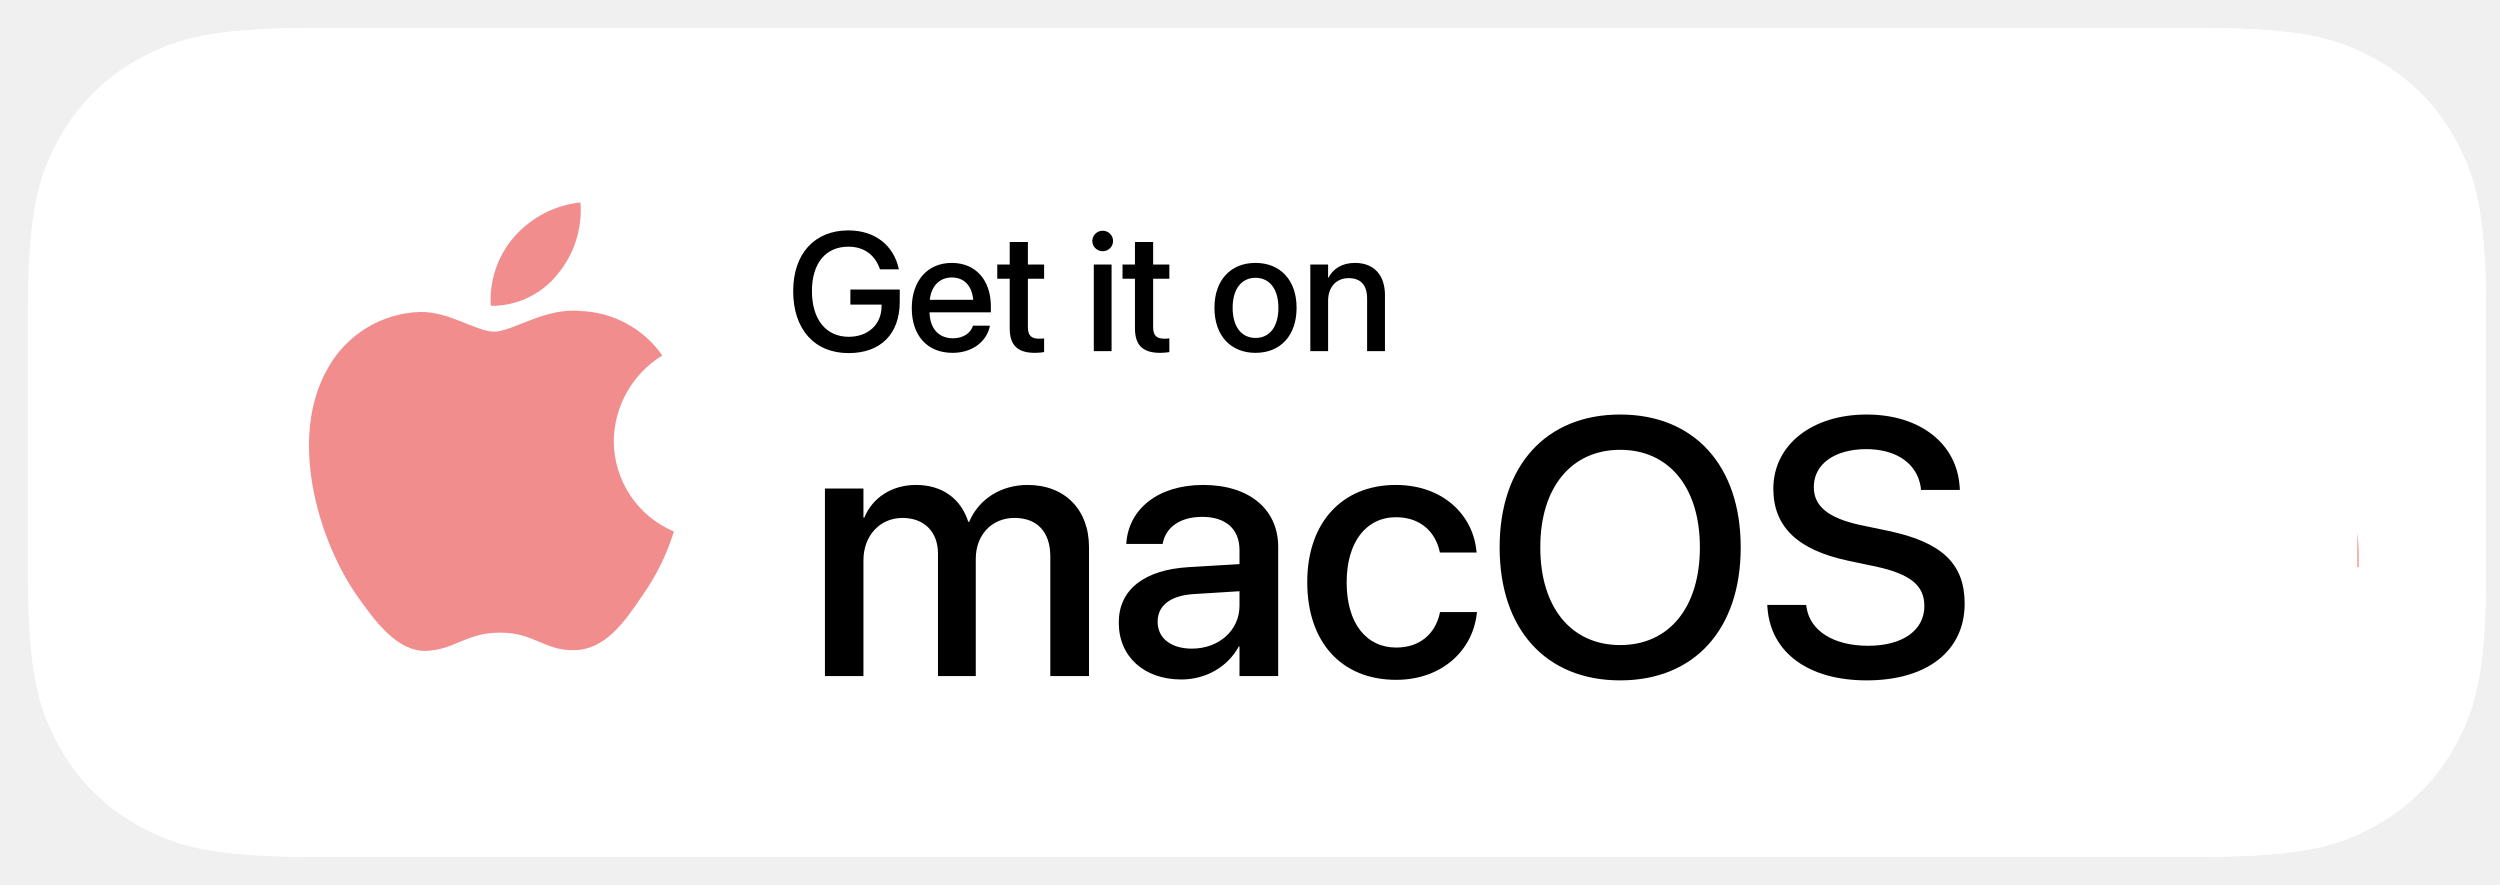
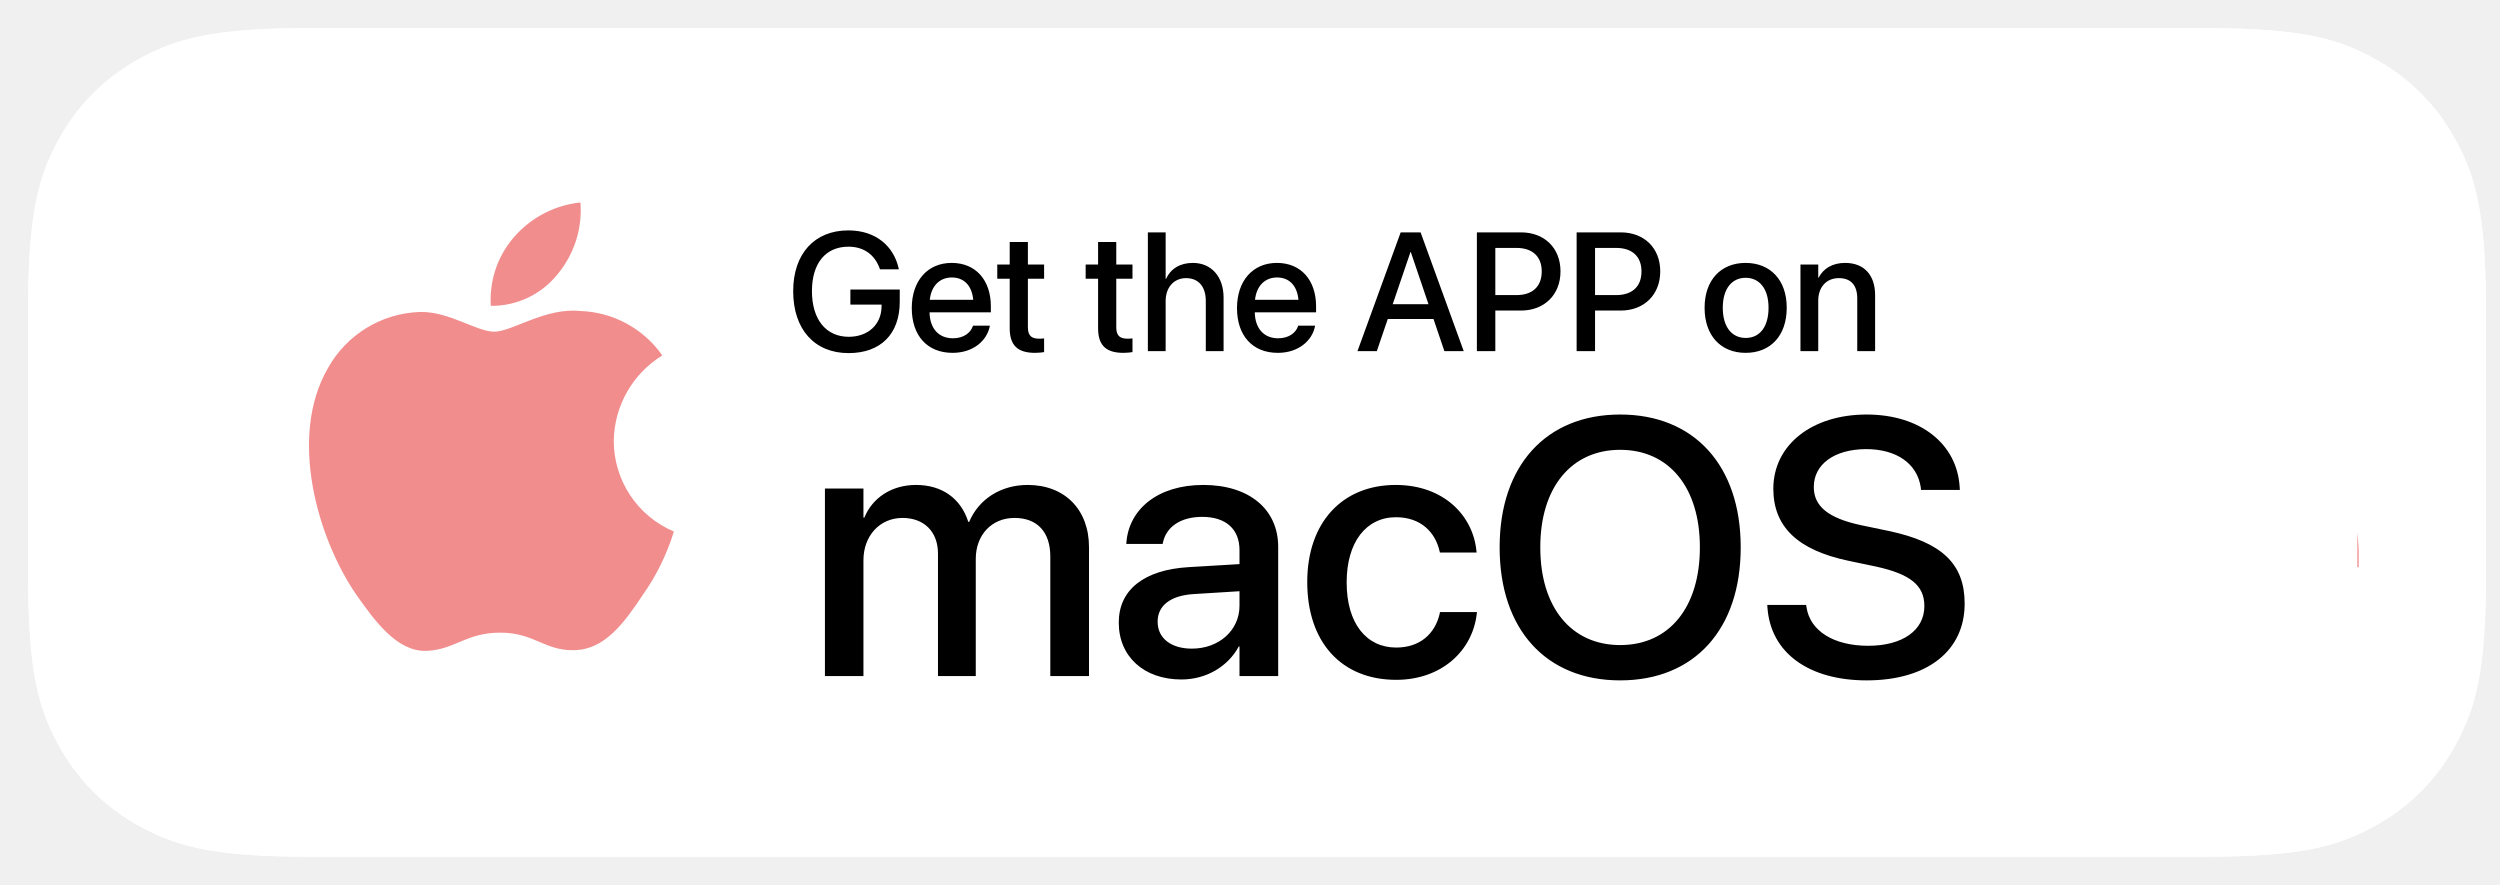
<svg xmlns="http://www.w3.org/2000/svg" width="178" height="63" viewBox="0 0 178 63" fill="none">
  <g clip-path="url(#clip0)">
    <path d="M22.217 2L156.783 2C163.813 2 166.362 2.732 168.932 4.106C171.502 5.48 173.519 7.497 174.894 10.066C176.268 12.636 177 15.184 177 22.213V40.787C177 47.816 176.268 50.364 174.894 52.934C173.519 55.503 171.502 57.52 168.932 58.894C166.362 60.268 163.813 61 156.783 61H22.217C15.187 61 12.638 60.268 10.068 58.894C7.498 57.52 5.481 55.503 4.106 52.934C2.732 50.364 2 47.816 2 40.787L2 22.213C2 15.184 2.732 12.636 4.106 10.066C5.481 7.497 7.498 5.48 10.068 4.106C12.638 2.732 15.187 2 22.217 2Z" fill="white" />
    <path d="M77.3 32.269C80.669 32.269 82.891 34.932 82.891 39.046C82.891 43.171 80.682 45.821 77.35 45.821C75.627 45.911 74.005 45.009 73.172 43.499H73.109V50.074H70.384V32.408H73.022V34.616H73.072C73.942 33.115 75.566 32.213 77.3 32.269ZM91.913 32.269C95.283 32.269 97.504 34.932 97.504 39.046C97.504 43.171 95.296 45.821 91.963 45.821C90.24 45.911 88.618 45.009 87.786 43.499H87.723V50.074H84.997V32.408H87.635V34.616H87.685C88.555 33.115 90.179 32.213 91.913 32.269ZM111.478 27.172C115.326 27.172 117.964 29.329 118.053 32.471H115.302C115.137 30.654 113.635 29.557 111.44 29.557C109.244 29.557 107.742 30.667 107.742 32.282C107.742 33.569 108.702 34.326 111.049 34.906L113.055 35.399C116.792 36.282 118.344 37.783 118.344 40.446C118.344 43.852 115.63 45.986 111.314 45.986C107.275 45.986 104.548 43.902 104.372 40.609L107.162 40.609C107.364 42.415 109.118 43.6 111.516 43.6C113.813 43.6 115.465 42.415 115.465 40.787C115.465 39.373 114.469 38.527 112.109 37.947L109.748 37.379C106.404 36.571 104.852 35.008 104.852 32.471C104.852 29.329 107.59 27.172 111.478 27.172ZM156.578 32.245C160.252 32.245 162.562 34.767 162.562 38.792V39.726H153.184V39.891C153.097 40.879 153.438 41.857 154.121 42.576C154.805 43.296 155.764 43.687 156.756 43.65C158.079 43.774 159.325 43.015 159.822 41.783L162.41 41.783C162.043 44.193 159.696 45.847 156.693 45.847C152.831 45.847 150.433 43.26 150.433 39.109C150.433 34.945 152.844 32.245 156.578 32.245ZM134.51 32.245C138.359 32.245 140.808 34.869 140.808 39.046C140.808 43.234 138.372 45.847 134.51 45.847C130.649 45.847 128.213 43.234 128.213 39.046C128.213 34.869 130.673 32.245 134.51 32.245ZM124.226 29.266V32.408H126.75V34.566H124.226V41.884C124.226 43.02 124.731 43.55 125.841 43.55C126.141 43.545 126.44 43.524 126.738 43.487V45.632C126.239 45.725 125.731 45.767 125.224 45.758C122.536 45.758 121.487 44.749 121.487 42.174V34.566H119.557V32.408H121.487V29.266H124.226ZM62.117 27.475L68.691 45.682H65.701L64.035 40.761H57.094L55.427 45.682H52.487L59.062 27.475H62.117ZM148.911 32.269C149.225 32.268 149.538 32.302 149.845 32.37V34.919C149.448 34.798 149.035 34.742 148.62 34.755C147.819 34.722 147.044 35.041 146.498 35.628C145.952 36.216 145.69 37.012 145.78 37.809V45.682H143.055V32.408H145.654V34.667H145.717C146.08 33.213 147.413 32.212 148.911 32.269ZM29.821 22.956C31.076 22.956 33.464 21.224 35.926 21.483C38.267 21.556 40.436 22.728 41.779 24.646C39.66 25.949 38.355 28.246 38.323 30.734C38.326 33.548 40.012 36.088 42.604 37.184C42.106 38.803 41.354 40.333 40.377 41.718C39.066 43.68 37.691 45.596 35.508 45.632C33.387 45.68 32.674 44.384 30.242 44.384C27.787 44.384 27.027 45.596 24.993 45.68C22.914 45.757 21.325 43.587 19.966 41.644C17.249 37.675 15.134 30.46 17.97 25.55C19.302 23.158 21.792 21.639 24.529 21.551C26.61 21.508 28.542 22.956 29.821 22.956ZM134.51 34.49C132.301 34.49 130.99 36.194 130.99 39.046C130.99 41.922 132.301 43.6 134.51 43.6C136.718 43.6 138.031 41.922 138.031 39.046C138.031 36.181 136.718 34.49 134.51 34.49ZM76.581 34.591C74.499 34.591 73.098 36.395 73.098 39.046C73.098 41.72 74.499 43.512 76.581 43.512C78.7 43.512 80.09 41.758 80.09 39.046C80.09 36.358 78.7 34.591 76.581 34.591ZM91.194 34.591C89.112 34.591 87.711 36.395 87.711 39.046C87.711 41.72 89.112 43.512 91.194 43.512C93.314 43.512 94.703 41.758 94.703 39.046C94.703 36.358 93.314 34.591 91.194 34.591ZM60.603 30.503H60.527L57.813 38.49H63.315L60.603 30.503ZM156.578 34.452C155.682 34.447 154.821 34.8 154.186 35.433C153.551 36.065 153.195 36.925 153.197 37.822H159.835C159.885 36.934 159.561 36.065 158.943 35.425C158.325 34.786 157.468 34.433 156.578 34.452ZM152.763 15.789C154.601 15.789 155.709 17.044 155.709 19.117V19.572H151.046V19.645C151.005 20.135 151.172 20.62 151.507 20.98C151.842 21.34 152.313 21.542 152.805 21.537C153.442 21.613 154.063 21.297 154.376 20.736L155.63 20.736C155.265 21.982 154.06 22.786 152.769 22.646C151.889 22.669 151.042 22.305 150.455 21.648C149.867 20.992 149.598 20.111 149.719 19.238C149.601 18.364 149.87 17.481 150.454 16.819C151.038 16.157 151.881 15.782 152.763 15.789ZM96.539 16.259C97.549 16.886 98.117 18.031 98.004 19.215C98.119 20.4 97.552 21.547 96.541 22.175C95.529 22.803 94.249 22.803 93.238 22.175C92.227 21.547 91.659 20.4 91.775 19.215C91.662 18.031 92.229 16.886 93.24 16.259C94.25 15.633 95.528 15.633 96.539 16.259ZM122.953 16.259C123.963 16.886 124.531 18.032 124.418 19.215C124.533 20.399 123.966 21.547 122.955 22.175C121.943 22.803 120.663 22.803 119.652 22.175C118.641 21.547 118.074 20.399 118.189 19.215C118.076 18.032 118.644 16.886 119.654 16.259C120.664 15.633 121.943 15.633 122.953 16.259ZM67.888 16.259C68.898 16.886 69.465 18.032 69.352 19.215C69.468 20.399 68.901 21.547 67.889 22.175C66.878 22.803 65.598 22.803 64.587 22.175C63.576 21.547 63.009 20.399 63.124 19.215C63.011 18.032 63.578 16.886 64.589 16.259C65.599 15.633 66.877 15.633 67.888 16.259ZM102.329 15.789C103.984 15.789 104.918 16.613 104.918 18.008V22.519H103.663V21.591H103.56C103.134 22.269 102.377 22.665 101.577 22.628C101.016 22.686 100.457 22.504 100.038 22.128C99.618 21.752 99.378 21.215 99.376 20.652C99.376 19.463 100.261 18.778 101.832 18.681L103.62 18.578V18.008C103.62 17.311 103.159 16.917 102.269 16.917C101.541 16.917 101.037 17.184 100.892 17.651H99.631C99.764 16.517 100.831 15.789 102.329 15.789ZM112.797 13.339V22.519H111.549V21.476H111.446C111.022 22.215 110.223 22.659 109.372 22.628C107.692 22.628 106.631 21.306 106.631 19.215C106.631 17.129 107.703 15.807 109.372 15.807C110.214 15.768 111.003 16.22 111.397 16.965H111.494V13.339H112.797ZM139.138 14.273V15.947H140.569V17.044H139.138V20.439C139.138 21.131 139.423 21.433 140.072 21.433C140.238 21.433 140.404 21.423 140.569 21.403V22.489C140.335 22.531 140.098 22.553 139.86 22.555C138.411 22.555 137.834 22.046 137.834 20.773V17.044H136.785V15.947H137.834V14.273H139.138ZM60.559 14.97C61.357 15.812 61.735 16.967 61.589 18.117C61.589 20.912 60.078 22.519 57.471 22.519H54.311V13.77H57.471C58.628 13.687 59.762 14.127 60.559 14.97ZM89.963 13.339V22.519H88.66V13.339H89.963ZM84.298 15.789C84.949 15.74 85.586 15.99 86.031 16.468C86.476 16.945 86.679 17.599 86.583 18.245V22.519H85.28V18.572C85.28 17.511 84.819 16.983 83.855 16.983C83.414 16.963 82.985 17.136 82.682 17.458C82.379 17.779 82.232 18.217 82.278 18.657V22.519H80.975V15.917H82.23V16.965H82.327C82.666 16.193 83.457 15.721 84.298 15.789ZM71.615 15.917L72.798 20.954H72.895L74.253 15.917H75.503L76.861 20.954H76.964L78.141 15.917H79.444L77.631 22.519H76.279L74.915 17.656H74.811L73.452 22.519H72.113L70.293 15.917H71.615ZM129.489 15.789C130.14 15.74 130.777 15.99 131.222 16.468C131.667 16.945 131.87 17.599 131.774 18.245V22.519H130.471V18.572C130.471 17.511 130.01 16.983 129.046 16.983C128.605 16.963 128.176 17.136 127.873 17.458C127.57 17.779 127.423 18.217 127.469 18.657V22.519H126.166V15.917H127.421V16.965H127.518C127.857 16.193 128.648 15.721 129.489 15.789ZM143.641 13.339V16.978H143.744C144.099 16.199 144.904 15.726 145.757 15.795C146.404 15.76 147.034 16.015 147.473 16.491C147.913 16.967 148.118 17.614 148.032 18.256V22.519H146.727V18.578C146.727 17.523 146.236 16.989 145.315 16.989C144.862 16.952 144.415 17.117 144.094 17.439C143.774 17.762 143.612 18.21 143.652 18.663V22.519H142.349L142.349 13.339H143.641ZM103.62 19.536L102.008 19.639C101.099 19.7 100.686 20.009 100.686 20.591C100.686 21.185 101.202 21.531 101.911 21.531C102.33 21.573 102.749 21.444 103.072 21.172C103.394 20.9 103.592 20.508 103.62 20.088V19.536ZM94.891 16.947C93.758 16.947 93.121 17.784 93.121 19.215C93.121 20.657 93.758 21.488 94.891 21.488C96.019 21.488 96.662 20.652 96.662 19.215C96.662 17.784 96.019 16.947 94.891 16.947ZM66.24 16.947C65.107 16.947 64.47 17.784 64.47 19.215C64.47 20.657 65.108 21.488 66.24 21.488C67.369 21.488 68.012 20.652 68.012 19.215C68.012 17.784 67.369 16.947 66.24 16.947ZM121.306 16.947C120.173 16.947 119.536 17.784 119.536 19.215C119.536 20.657 120.173 21.488 121.306 21.488C122.434 21.488 123.077 20.652 123.077 19.215C123.077 17.784 122.434 16.947 121.306 16.947ZM109.741 16.978C108.644 16.978 107.977 17.826 107.977 19.215C107.977 20.615 108.637 21.458 109.741 21.458C110.84 21.458 111.519 20.603 111.519 19.221C111.519 17.845 110.833 16.978 109.741 16.978ZM57.32 15.007H55.67V21.282H57.32C58.147 21.331 58.952 21.005 59.511 20.395C60.071 19.785 60.326 18.955 60.205 18.135C60.317 17.319 60.059 16.496 59.5 15.891C58.942 15.285 58.142 14.961 57.32 15.007ZM35.952 13.755C36.094 15.608 35.507 17.444 34.317 18.873C33.163 20.308 31.413 21.135 29.571 21.116C29.453 19.316 30.057 17.543 31.248 16.188C32.454 14.814 34.133 13.946 35.952 13.755ZM152.756 16.898C152.301 16.892 151.862 17.071 151.54 17.393C151.219 17.715 151.04 18.153 151.046 18.608H154.382C154.415 18.16 154.257 17.719 153.948 17.393C153.638 17.068 153.205 16.888 152.756 16.898Z" fill="black" />
    <rect x="50.837" y="5.56" width="117.006" height="49.845" fill="white" />
    <path d="M55.248 45.819H57.99V37.567C57.99 35.84 59.145 34.558 60.77 34.558C62.319 34.558 63.297 35.548 63.297 37.097V45.819H65.988V37.465C65.988 35.777 67.118 34.558 68.743 34.558C70.368 34.558 71.295 35.561 71.295 37.3V45.819H74.05V36.64C74.05 33.962 72.323 32.21 69.683 32.21C67.778 32.21 66.204 33.212 65.518 34.837H65.455C64.922 33.162 63.576 32.21 61.735 32.21C59.983 32.21 58.625 33.136 58.054 34.533H57.99V32.464H55.248V45.819ZM80.626 46.06C82.391 46.06 83.939 45.146 84.714 43.712H84.764V45.819H87.519V36.615C87.519 33.936 85.45 32.21 82.187 32.21C78.899 32.21 76.906 33.974 76.716 36.272L76.703 36.412H79.293L79.318 36.297C79.547 35.231 80.524 34.482 82.111 34.482C83.812 34.482 84.764 35.371 84.764 36.843V37.846L81.134 38.062C77.972 38.253 76.17 39.674 76.17 41.998V42.023C76.17 44.422 77.96 46.06 80.626 46.06ZM78.937 41.96V41.934C78.937 40.804 79.851 40.081 81.502 39.979L84.764 39.776V40.817C84.764 42.556 83.305 43.864 81.375 43.864C79.902 43.864 78.937 43.128 78.937 41.96ZM95.924 46.086C99.136 46.086 101.37 44.029 101.662 41.35L101.675 41.261H99.034L99.021 41.363C98.691 42.81 97.612 43.788 95.924 43.788C93.804 43.788 92.394 42.074 92.394 39.154V39.141C92.394 36.285 93.778 34.507 95.911 34.507C97.701 34.507 98.717 35.612 99.009 36.92L99.034 37.021H101.649L101.637 36.932C101.408 34.419 99.326 32.21 95.886 32.21C92.077 32.21 89.589 34.888 89.589 39.116V39.129C89.589 43.407 92.026 46.086 95.924 46.086ZM109.355 46.086C113.177 46.086 115.69 43.445 115.69 39.141V39.116C115.69 34.837 113.151 32.21 109.343 32.21C105.547 32.21 103.02 34.85 103.02 39.116V39.141C103.02 43.432 105.521 46.086 109.355 46.086ZM109.368 43.788C107.223 43.788 105.826 42.099 105.826 39.141V39.116C105.826 36.196 107.235 34.507 109.343 34.507C111.488 34.507 112.885 36.196 112.885 39.116V39.141C112.885 42.087 111.514 43.788 109.368 43.788ZM122.812 46.086C125.961 46.086 128.246 44.41 128.246 41.972V41.96C128.246 40.043 127.205 38.964 124.475 38.329L122.305 37.834C120.87 37.491 120.324 36.932 120.324 36.107V36.094C120.324 35.028 121.251 34.33 122.724 34.33C124.272 34.33 125.186 35.142 125.351 36.31L125.364 36.399H127.941L127.929 36.247C127.789 33.974 125.885 32.21 122.724 32.21C119.651 32.21 117.569 33.847 117.569 36.234V36.247C117.569 38.189 118.826 39.408 121.365 39.992L123.549 40.487C124.983 40.83 125.466 41.325 125.466 42.188V42.201C125.466 43.28 124.475 43.965 122.825 43.965C121.137 43.965 120.223 43.242 119.969 42.01L119.943 41.883H117.226L117.239 41.998C117.518 44.435 119.474 46.086 122.812 46.086Z" fill="black" />
    <path d="M57.106 22.664H60.089C62.608 22.664 64.091 21.093 64.091 18.422V18.41C64.091 15.75 62.597 14.209 60.089 14.209H57.106V22.664ZM58.419 21.527V15.34H59.966C61.747 15.34 62.749 16.435 62.749 18.422V18.433C62.749 20.431 61.759 21.527 59.966 21.527H58.419ZM65.878 15.55C66.294 15.55 66.616 15.222 66.616 14.824C66.616 14.42 66.294 14.092 65.878 14.092C65.468 14.092 65.139 14.42 65.139 14.824C65.139 15.222 65.468 15.55 65.878 15.55ZM65.245 22.664H66.511V16.5H65.245V22.664ZM67.817 22.664H69.083V18.99C69.083 18.07 69.587 17.537 70.401 17.537C70.647 17.537 70.87 17.566 70.97 17.607V16.429C70.87 16.412 70.712 16.383 70.53 16.383C69.827 16.383 69.311 16.834 69.112 17.554H69.083V16.5H67.817V22.664ZM74.116 22.787C75.61 22.787 76.559 21.896 76.759 20.918L76.77 20.853H75.569L75.552 20.9C75.393 21.363 74.895 21.75 74.145 21.75C73.138 21.75 72.499 21.07 72.475 19.904H76.841V19.476C76.841 17.625 75.78 16.383 74.052 16.383C72.323 16.383 71.21 17.672 71.21 19.599V19.605C71.21 21.55 72.305 22.787 74.116 22.787ZM74.058 17.42C74.884 17.42 75.481 17.941 75.587 19.008H72.493C72.604 17.976 73.237 17.42 74.058 17.42ZM80.474 22.787C81.956 22.787 82.987 21.838 83.122 20.601L83.128 20.56H81.909L81.903 20.607C81.751 21.275 81.253 21.726 80.474 21.726C79.495 21.726 78.845 20.935 78.845 19.588V19.582C78.845 18.263 79.483 17.443 80.468 17.443C81.294 17.443 81.763 17.953 81.897 18.556L81.909 18.603H83.116L83.11 18.562C83.005 17.402 82.044 16.383 80.456 16.383C78.698 16.383 77.55 17.619 77.55 19.57V19.576C77.55 21.55 78.675 22.787 80.474 22.787ZM86.186 22.787C86.444 22.787 86.684 22.758 86.831 22.734V21.756C86.737 21.767 86.626 21.779 86.491 21.779C85.958 21.779 85.677 21.592 85.677 20.965V17.508H86.831V16.5H85.677V14.894H84.382V16.5H83.497V17.508H84.382V21.041C84.382 22.271 84.968 22.787 86.186 22.787ZM90.47 22.664H93.452C95.972 22.664 97.454 21.093 97.454 18.422V18.41C97.454 15.75 95.96 14.209 93.452 14.209H90.47V22.664ZM91.782 21.527V15.34H93.329C95.11 15.34 96.112 16.435 96.112 18.422V18.433C96.112 20.431 95.122 21.527 93.329 21.527H91.782ZM101.204 22.787C102.968 22.787 104.128 21.568 104.128 19.582V19.57C104.128 17.596 102.956 16.383 101.198 16.383C99.446 16.383 98.28 17.601 98.28 19.57V19.582C98.28 21.562 99.434 22.787 101.204 22.787ZM101.21 21.726C100.22 21.726 99.575 20.947 99.575 19.582V19.57C99.575 18.222 100.225 17.443 101.198 17.443C102.188 17.443 102.833 18.222 102.833 19.57V19.582C102.833 20.941 102.2 21.726 101.21 21.726ZM106.296 22.664H107.602L108.886 18.047H108.915L110.21 22.664H111.528L113.216 16.5H111.962L110.837 21.351H110.807L109.518 16.5H108.3L107.016 21.351H106.993L105.868 16.5H104.602L106.296 22.664ZM113.989 22.664H115.255V19.072C115.255 18.111 115.829 17.467 116.72 17.467C117.599 17.467 118.032 17.988 118.032 18.914V22.664H119.304V18.674C119.304 17.256 118.524 16.383 117.171 16.383C116.239 16.383 115.606 16.804 115.284 17.431H115.255V16.5H113.989V22.664ZM120.575 22.664H121.841V14.209H120.575V22.664ZM125.79 22.787C127.554 22.787 128.714 21.568 128.714 19.582V19.57C128.714 17.596 127.542 16.383 125.784 16.383C124.032 16.383 122.866 17.601 122.866 19.57V19.582C122.866 21.562 124.02 22.787 125.79 22.787ZM125.796 21.726C124.806 21.726 124.161 20.947 124.161 19.582V19.57C124.161 18.222 124.811 17.443 125.784 17.443C126.774 17.443 127.419 18.222 127.419 19.57V19.582C127.419 20.941 126.786 21.726 125.796 21.726ZM131.503 22.775C132.317 22.775 133.032 22.353 133.39 21.691H133.413V22.664H134.684V18.416C134.684 17.179 133.729 16.383 132.224 16.383C130.706 16.383 129.786 17.197 129.698 18.258L129.692 18.322H130.888L130.899 18.269C131.005 17.777 131.456 17.431 132.188 17.431C132.974 17.431 133.413 17.842 133.413 18.521V18.984L131.737 19.084C130.278 19.172 129.446 19.828 129.446 20.9V20.912C129.446 22.019 130.272 22.775 131.503 22.775ZM130.724 20.883V20.871C130.724 20.349 131.145 20.015 131.907 19.968L133.413 19.875V20.355C133.413 21.158 132.739 21.762 131.849 21.762C131.169 21.762 130.724 21.422 130.724 20.883ZM138.218 22.787C139.102 22.787 139.782 22.342 140.151 21.621H140.175V22.664H141.446V14.209H140.175V17.549H140.151C139.782 16.822 139.079 16.383 138.206 16.383C136.659 16.383 135.64 17.613 135.64 19.576V19.582C135.64 21.545 136.647 22.787 138.218 22.787ZM138.552 21.697C137.55 21.697 136.934 20.894 136.934 19.582V19.576C136.934 18.275 137.556 17.467 138.552 17.467C139.501 17.467 140.181 18.299 140.181 19.576V19.582C140.181 20.865 139.507 21.697 138.552 21.697Z" fill="black" />
    <path d="M22.217 2H156.783C163.813 2 166.362 2.732 168.932 4.106C171.502 5.48 173.519 7.497 174.894 10.066C176.268 12.636 177 15.184 177 22.213V40.787C177 47.816 176.268 50.364 174.894 52.934C173.519 55.503 171.502 57.52 168.932 58.894C166.362 60.268 163.813 61 156.783 61H22.217C15.187 61 12.638 60.268 10.068 58.894C7.498 57.52 5.481 55.503 4.106 52.934C2.732 50.364 2 47.816 2 40.787V22.213C2 15.184 2.732 12.636 4.106 10.066C5.481 7.497 7.498 5.48 10.068 4.106C12.638 2.732 15.187 2 22.217 2Z" fill="white" />
    <path d="M82.677 32.929C86.046 32.929 88.267 35.593 88.267 39.706C88.267 43.831 86.059 46.482 82.727 46.482C81.004 46.572 79.382 45.67 78.549 44.159H78.486V50.734H75.761V33.068H78.399V35.276H78.449C79.318 33.775 80.943 32.873 82.677 32.929ZM97.29 32.929C100.66 32.929 102.881 35.593 102.881 39.706C102.881 43.831 100.672 46.482 97.34 46.482C95.617 46.572 93.995 45.67 93.162 44.159H93.099V50.734H90.374V33.068H93.012V35.276H93.062C93.931 33.775 95.556 32.873 97.29 32.929ZM116.855 27.832C120.703 27.832 123.341 29.99 123.43 33.131H120.679C120.514 31.314 119.012 30.218 116.817 30.218C114.621 30.218 113.119 31.327 113.119 32.942C113.119 34.23 114.079 34.987 116.426 35.567L118.432 36.059C122.169 36.943 123.721 38.443 123.721 41.106C123.721 44.513 121.007 46.646 116.691 46.646C112.652 46.646 109.925 44.563 109.749 41.27L112.539 41.27C112.741 43.075 114.495 44.261 116.893 44.261C119.19 44.261 120.842 43.075 120.842 41.447C120.842 40.034 119.846 39.188 117.486 38.608L115.125 38.04C111.781 37.232 110.229 35.669 110.229 33.131C110.229 29.99 112.967 27.832 116.855 27.832ZM161.955 32.905C165.629 32.905 167.939 35.428 167.939 39.453V40.386H158.561V40.551C158.474 41.539 158.815 42.518 159.498 43.237C160.182 43.956 161.141 44.347 162.133 44.311C163.456 44.435 164.702 43.676 165.199 42.444H167.787C167.42 44.854 165.073 46.508 162.07 46.508C158.208 46.508 155.81 43.92 155.81 39.769C155.81 35.605 158.22 32.905 161.955 32.905ZM139.887 32.905C143.736 32.905 146.185 35.53 146.185 39.706C146.185 43.894 143.749 46.508 139.887 46.508C136.026 46.508 133.59 43.894 133.59 39.706C133.59 35.53 136.05 32.905 139.887 32.905ZM129.603 29.927V33.068H132.127V35.226H129.603V42.544C129.603 43.681 130.108 44.211 131.218 44.211C131.518 44.206 131.817 44.184 132.115 44.148V46.293C131.616 46.386 131.108 46.428 130.601 46.419C127.913 46.419 126.864 45.409 126.864 42.835V35.226H124.934V33.068H126.864V29.927H129.603ZM67.493 28.136L74.068 46.343H71.078L69.412 41.422H62.471L60.804 46.343H57.864L64.439 28.136H67.493ZM154.288 32.929C154.602 32.928 154.915 32.962 155.222 33.031V35.58C154.825 35.459 154.412 35.403 153.997 35.415C153.196 35.383 152.421 35.702 151.875 36.289C151.329 36.876 151.067 37.673 151.157 38.469V46.343H148.432V33.068H151.031V35.328H151.094C151.457 33.873 152.79 32.872 154.288 32.929ZM35.198 23.616C36.453 23.616 38.84 21.885 41.303 22.143C43.644 22.216 45.813 23.389 47.156 25.307C45.036 26.61 43.732 28.907 43.7 31.394C43.703 34.209 45.389 36.748 47.981 37.844C47.482 39.464 46.731 40.994 45.754 42.379C44.443 44.34 43.067 46.257 40.885 46.292C38.764 46.341 38.051 45.044 35.619 45.044C33.163 45.044 32.404 46.257 30.369 46.341C28.291 46.418 26.702 44.247 25.343 42.304C22.626 38.336 20.511 31.121 23.347 26.211C24.679 23.818 27.169 22.3 29.906 22.212C31.987 22.169 33.919 23.616 35.198 23.616ZM139.887 35.15C137.678 35.15 136.367 36.854 136.367 39.706C136.367 42.583 137.678 44.261 139.887 44.261C142.095 44.261 143.408 42.583 143.408 39.706C143.408 36.841 142.095 35.15 139.887 35.15ZM81.958 35.252C79.875 35.252 78.475 37.056 78.475 39.706C78.475 42.381 79.875 44.172 81.958 44.172C84.077 44.172 85.466 42.418 85.466 39.706C85.466 37.019 84.077 35.252 81.958 35.252ZM96.571 35.252C94.489 35.252 93.088 37.056 93.088 39.706C93.088 42.381 94.489 44.172 96.571 44.172C98.69 44.172 100.08 42.418 100.08 39.706C100.08 37.019 98.69 35.252 96.571 35.252ZM65.98 31.164H65.904L63.19 39.151H68.692L65.98 31.164ZM161.955 35.113C161.059 35.108 160.198 35.461 159.563 36.093C158.928 36.726 158.572 37.586 158.574 38.482H165.212C165.262 37.594 164.938 36.726 164.32 36.086C163.702 35.447 162.845 35.094 161.955 35.113ZM158.14 16.45C159.978 16.45 161.086 17.705 161.086 19.778V20.233H156.423V20.306C156.382 20.796 156.549 21.28 156.884 21.64C157.219 22 157.69 22.203 158.182 22.197C158.819 22.274 159.44 21.957 159.753 21.397L161.007 21.397C160.642 22.642 159.437 23.447 158.146 23.307C157.266 23.33 156.419 22.965 155.832 22.309C155.244 21.653 154.975 20.771 155.096 19.899C154.978 19.024 155.247 18.142 155.831 17.48C156.415 16.818 157.258 16.442 158.14 16.45ZM101.916 16.92C102.926 17.547 103.494 18.692 103.381 19.875C103.496 21.06 102.929 22.208 101.917 22.836C100.906 23.464 99.626 23.464 98.615 22.836C97.603 22.208 97.036 21.06 97.151 19.875C97.038 18.692 97.606 17.547 98.616 16.92C99.627 16.293 100.905 16.293 101.916 16.92ZM128.33 16.92C129.34 17.547 129.908 18.692 129.795 19.875C129.91 21.06 129.343 22.208 128.332 22.836C127.32 23.464 126.04 23.464 125.029 22.836C124.018 22.208 123.451 21.06 123.566 19.875C123.453 18.692 124.021 17.547 125.031 16.92C126.041 16.293 127.32 16.293 128.33 16.92ZM73.264 16.92C74.275 17.547 74.842 18.692 74.729 19.875C74.844 21.06 74.277 22.208 73.266 22.836C72.255 23.464 70.975 23.464 69.964 22.836C68.952 22.208 68.385 21.06 68.501 19.875C68.388 18.692 68.955 17.547 69.965 16.92C70.976 16.293 72.254 16.293 73.264 16.92ZM107.706 16.45C109.361 16.45 110.295 17.274 110.295 18.669V23.179H109.04V22.252H108.937C108.511 22.929 107.754 23.325 106.954 23.288C106.393 23.346 105.834 23.165 105.415 22.788C104.995 22.412 104.755 21.876 104.753 21.312C104.753 20.124 105.638 19.439 107.209 19.341L108.997 19.238V18.669C108.997 17.971 108.536 17.577 107.646 17.577C106.918 17.577 106.414 17.844 106.269 18.311H105.007C105.141 17.177 106.208 16.45 107.706 16.45ZM118.174 14V23.179H116.926V22.136H116.823C116.399 22.876 115.6 23.32 114.749 23.288C113.069 23.288 112.008 21.967 112.008 19.875C112.008 17.789 113.08 16.468 114.749 16.468C115.591 16.429 116.38 16.88 116.774 17.626H116.871V14H118.174ZM144.515 14.934V16.607H145.946V17.705H144.515V21.1C144.515 21.791 144.8 22.094 145.449 22.094C145.615 22.094 145.781 22.084 145.946 22.064V23.149C145.712 23.191 145.475 23.213 145.237 23.216C143.788 23.216 143.211 22.706 143.211 21.433V17.705H142.162V16.607H143.211V14.934H144.515ZM65.936 15.63C66.734 16.472 67.111 17.628 66.966 18.778C66.966 21.573 65.455 23.18 62.848 23.18H59.688V14.431H62.848C64.005 14.348 65.138 14.788 65.936 15.63ZM95.34 14V23.179H94.037V14H95.34ZM89.674 16.45C90.325 16.401 90.963 16.651 91.408 17.128C91.852 17.606 92.056 18.26 91.96 18.905V23.179H90.657V19.233C90.657 18.172 90.196 17.644 89.232 17.644C88.79 17.623 88.362 17.797 88.059 18.118C87.756 18.44 87.609 18.878 87.655 19.317V23.179H86.352V16.577H87.606V17.626H87.704C88.043 16.854 88.834 16.381 89.674 16.45ZM76.992 16.577L78.175 21.615H78.272L79.63 16.577H80.88L82.238 21.615H82.341L83.518 16.577H84.821L83.008 23.179H81.656L80.291 18.317H80.188L78.829 23.179H77.49L75.67 16.577H76.992ZM134.866 16.45C135.517 16.401 136.154 16.651 136.599 17.128C137.044 17.606 137.247 18.26 137.151 18.905V23.179H135.848V19.233C135.848 18.172 135.387 17.644 134.423 17.644C133.982 17.623 133.553 17.797 133.25 18.118C132.947 18.44 132.8 18.878 132.846 19.317V23.179H131.543V16.577H132.798V17.626H132.895C133.234 16.854 134.025 16.381 134.866 16.45ZM149.018 14V17.638H149.121C149.476 16.859 150.281 16.386 151.134 16.456C151.782 16.42 152.411 16.675 152.85 17.151C153.29 17.627 153.495 18.275 153.409 18.917V23.179H152.104V19.238C152.104 18.184 151.613 17.65 150.692 17.65C150.239 17.613 149.792 17.777 149.471 18.1C149.151 18.423 148.989 18.87 149.029 19.323V23.179H147.726V14H149.018ZM108.997 20.196L107.385 20.299C106.476 20.36 106.063 20.669 106.063 21.252C106.063 21.846 106.579 22.191 107.288 22.191C107.707 22.234 108.126 22.104 108.449 21.832C108.771 21.56 108.969 21.169 108.997 20.748V20.196ZM100.268 17.608C99.135 17.608 98.498 18.444 98.498 19.875C98.498 21.318 99.135 22.148 100.268 22.148C101.396 22.148 102.039 21.312 102.039 19.875C102.039 18.444 101.396 17.608 100.268 17.608ZM71.617 17.608C70.484 17.608 69.847 18.444 69.847 19.875C69.847 21.318 70.484 22.148 71.617 22.148C72.746 22.148 73.389 21.312 73.389 19.875C73.389 18.444 72.746 17.608 71.617 17.608ZM126.683 17.608C125.55 17.608 124.913 18.444 124.913 19.875C124.913 21.318 125.55 22.148 126.683 22.148C127.811 22.148 128.454 21.312 128.454 19.875C128.454 18.444 127.811 17.608 126.683 17.608ZM115.118 17.638C114.021 17.638 113.354 18.487 113.354 19.875C113.354 21.276 114.014 22.118 115.118 22.118C116.217 22.118 116.896 21.264 116.896 19.881C116.896 18.505 116.21 17.638 115.118 17.638ZM62.696 15.667H61.047V21.942H62.696C63.523 21.992 64.328 21.666 64.888 21.056C65.448 20.445 65.703 19.615 65.582 18.796C65.694 17.98 65.436 17.157 64.877 16.551C64.319 15.946 63.519 15.622 62.696 15.667ZM41.328 14.415C41.471 16.269 40.884 18.105 39.694 19.533C38.539 20.969 36.79 21.796 34.947 21.777C34.83 19.977 35.434 18.204 36.625 16.849C37.831 15.475 39.51 14.606 41.328 14.415ZM158.133 17.559C157.678 17.553 157.239 17.731 156.917 18.053C156.595 18.375 156.417 18.814 156.423 19.269H159.759C159.792 18.821 159.634 18.38 159.325 18.054C159.015 17.728 158.582 17.549 158.133 17.559Z" fill="#F18D8D" />
    <path d="M167.843 5.56H50.837V55.405H167.843V5.56Z" fill="white" />
    <path d="M58.735 48.138H61.477V39.886C61.477 38.159 62.633 36.877 64.257 36.877C65.806 36.877 66.784 37.867 66.784 39.416V48.138H69.475V39.784C69.475 38.096 70.605 36.877 72.23 36.877C73.855 36.877 74.782 37.88 74.782 39.619V48.138H77.537V38.959C77.537 36.28 75.81 34.528 73.17 34.528C71.265 34.528 69.691 35.531 69.005 37.156H68.942C68.409 35.48 67.063 34.528 65.222 34.528C63.47 34.528 62.112 35.455 61.541 36.852H61.477V34.782H58.735V48.138ZM84.113 48.379C85.878 48.379 87.426 47.465 88.201 46.03H88.252V48.138H91.007V38.934C91.007 36.255 88.937 34.528 85.674 34.528C82.386 34.528 80.393 36.293 80.203 38.591L80.19 38.73H82.78L82.805 38.616C83.034 37.55 84.011 36.801 85.598 36.801C87.299 36.801 88.252 37.69 88.252 39.162V40.165L84.621 40.381C81.46 40.571 79.657 41.993 79.657 44.316V44.342C79.657 46.741 81.447 48.379 84.113 48.379ZM82.424 44.278V44.253C82.424 43.123 83.338 42.4 84.989 42.298L88.252 42.095V43.136C88.252 44.875 86.792 46.183 84.862 46.183C83.389 46.183 82.424 45.446 82.424 44.278ZM99.411 48.404C102.623 48.404 104.857 46.348 105.149 43.669L105.162 43.58H102.521L102.509 43.682C102.178 45.129 101.099 46.106 99.411 46.106C97.291 46.106 95.882 44.393 95.882 41.473V41.46C95.882 38.604 97.265 36.826 99.398 36.826C101.188 36.826 102.204 37.931 102.496 39.238L102.521 39.34H105.136L105.124 39.251C104.895 36.737 102.813 34.528 99.373 34.528C95.564 34.528 93.076 37.207 93.076 41.435V41.447C93.076 45.726 95.513 48.404 99.411 48.404ZM115.356 48.443C120.65 48.443 123.938 44.799 123.938 38.984V38.959C123.938 33.157 120.637 29.514 115.356 29.514C110.087 29.514 106.774 33.145 106.774 38.959V38.984C106.774 44.812 110.075 48.443 115.356 48.443ZM115.356 45.929C111.878 45.929 109.669 43.25 109.669 38.984V38.959C109.669 34.693 111.89 32.027 115.356 32.027C118.835 32.027 121.031 34.706 121.031 38.959V38.984C121.031 43.212 118.873 45.929 115.356 45.929ZM132.901 48.443C137.243 48.443 139.883 46.322 139.883 42.983V42.971C139.883 40.14 138.258 38.604 134.475 37.804L132.469 37.385C130.184 36.89 129.143 36.052 129.143 34.681V34.668C129.143 33.068 130.59 31.989 132.863 31.977C135.034 31.977 136.506 33.005 136.76 34.706L136.773 34.884H139.541L139.528 34.668C139.337 31.596 136.722 29.514 132.901 29.514C129.029 29.514 126.274 31.659 126.261 34.782V34.795C126.261 37.512 128.001 39.162 131.593 39.924L133.586 40.343C136.011 40.876 137.014 41.676 137.014 43.148V43.161C137.014 44.875 135.465 45.98 133.015 45.98C130.565 45.98 128.877 44.926 128.623 43.237L128.597 43.072H125.83L125.842 43.263C126.071 46.487 128.788 48.443 132.901 48.443Z" fill="black" />
-     <path d="M60.418 25.141C62.709 25.141 64.062 23.775 64.062 21.484V20.617H60.547V21.689H62.768V21.83C62.75 23.113 61.801 23.98 60.43 23.98C58.818 23.98 57.81 22.75 57.81 20.729V20.723C57.81 18.742 58.789 17.564 60.406 17.564C61.508 17.564 62.275 18.133 62.633 19.111L62.65 19.176H63.998L63.975 19.07C63.623 17.547 62.381 16.404 60.4 16.404C57.998 16.404 56.475 18.062 56.475 20.729V20.734C56.475 23.453 57.998 25.141 60.418 25.141ZM67.824 25.123C69.318 25.123 70.268 24.232 70.467 23.254L70.478 23.189H69.277L69.26 23.236C69.102 23.699 68.603 24.086 67.853 24.086C66.846 24.086 66.207 23.406 66.184 22.24H70.549V21.812C70.549 19.961 69.488 18.719 67.76 18.719C66.031 18.719 64.918 20.008 64.918 21.936V21.941C64.918 23.887 66.014 25.123 67.824 25.123ZM67.766 19.756C68.592 19.756 69.189 20.277 69.295 21.344H66.201C66.312 20.312 66.945 19.756 67.766 19.756ZM73.695 25.123C73.953 25.123 74.193 25.094 74.34 25.07V24.092C74.246 24.104 74.135 24.115 74 24.115C73.467 24.115 73.186 23.928 73.186 23.301V19.844H74.34V18.836H73.186V17.23H71.891V18.836H71.006V19.844H71.891V23.377C71.891 24.607 72.477 25.123 73.695 25.123ZM78.512 17.887C78.928 17.887 79.25 17.559 79.25 17.16C79.25 16.756 78.928 16.428 78.512 16.428C78.102 16.428 77.773 16.756 77.773 17.16C77.773 17.559 78.102 17.887 78.512 17.887ZM77.879 25H79.144V18.836H77.879V25ZM82.613 25.123C82.871 25.123 83.111 25.094 83.258 25.07V24.092C83.164 24.104 83.053 24.115 82.918 24.115C82.385 24.115 82.103 23.928 82.103 23.301V19.844H83.258V18.836H82.103V17.23H80.809V18.836H79.924V19.844H80.809V23.377C80.809 24.607 81.394 25.123 82.613 25.123ZM89.393 25.123C91.156 25.123 92.316 23.904 92.316 21.918V21.906C92.316 19.932 91.144 18.719 89.387 18.719C87.635 18.719 86.469 19.938 86.469 21.906V21.918C86.469 23.898 87.623 25.123 89.393 25.123ZM89.398 24.062C88.408 24.062 87.764 23.283 87.764 21.918V21.906C87.764 20.559 88.414 19.779 89.387 19.779C90.377 19.779 91.022 20.559 91.022 21.906V21.918C91.022 23.277 90.389 24.062 89.398 24.062ZM93.295 25H94.561V21.408C94.561 20.447 95.135 19.803 96.025 19.803C96.904 19.803 97.338 20.324 97.338 21.25V25H98.609V21.01C98.609 19.592 97.83 18.719 96.477 18.719C95.545 18.719 94.912 19.141 94.59 19.768H94.561V18.836H93.295V25Z" fill="black" />
+     <path d="M60.418 25.141C62.709 25.141 64.062 23.775 64.062 21.484V20.617H60.547V21.689H62.768V21.83C62.75 23.113 61.801 23.98 60.43 23.98C58.818 23.98 57.81 22.75 57.81 20.729V20.723C57.81 18.742 58.789 17.564 60.406 17.564C61.508 17.564 62.275 18.133 62.633 19.111L62.65 19.176H63.998L63.975 19.07C63.623 17.547 62.381 16.404 60.4 16.404C57.998 16.404 56.475 18.062 56.475 20.729V20.734C56.475 23.453 57.998 25.141 60.418 25.141ZM67.824 25.123C69.318 25.123 70.268 24.232 70.467 23.254L70.478 23.189H69.277L69.26 23.236C69.102 23.699 68.603 24.086 67.853 24.086C66.846 24.086 66.207 23.406 66.184 22.24H70.549V21.812C70.549 19.961 69.488 18.719 67.76 18.719C66.031 18.719 64.918 20.008 64.918 21.936V21.941C64.918 23.887 66.014 25.123 67.824 25.123ZM67.766 19.756C68.592 19.756 69.189 20.277 69.295 21.344H66.201C66.312 20.312 66.945 19.756 67.766 19.756ZM73.695 25.123C73.953 25.123 74.193 25.094 74.34 25.07V24.092C74.246 24.104 74.135 24.115 74 24.115C73.467 24.115 73.186 23.928 73.186 23.301V19.844H74.34V18.836H73.186V17.23H71.891V18.836H71.006V19.844H71.891V23.377C71.891 24.607 72.477 25.123 73.695 25.123ZM79.988 25.123C80.246 25.123 80.486 25.094 80.633 25.07V24.092C80.539 24.104 80.428 24.115 80.293 24.115C79.76 24.115 79.478 23.928 79.478 23.301V19.844H80.633V18.836H79.478V17.23H78.184V18.836H77.299V19.844H78.184V23.377C78.184 24.607 78.769 25.123 79.988 25.123ZM81.728 25H82.994V21.432C82.994 20.471 83.574 19.803 84.447 19.803C85.338 19.803 85.853 20.412 85.853 21.432V25H87.119V21.191C87.119 19.703 86.252 18.719 84.934 18.719C84.014 18.719 83.352 19.135 83.023 19.85H82.994V16.545H81.728V25ZM90.981 25.123C92.475 25.123 93.424 24.232 93.623 23.254L93.635 23.189H92.434L92.416 23.236C92.258 23.699 91.76 24.086 91.01 24.086C90.002 24.086 89.363 23.406 89.34 22.24H93.705V21.812C93.705 19.961 92.644 18.719 90.916 18.719C89.188 18.719 88.074 20.008 88.074 21.936V21.941C88.074 23.887 89.17 25.123 90.981 25.123ZM90.922 19.756C91.748 19.756 92.346 20.277 92.451 21.344H89.357C89.469 20.312 90.102 19.756 90.922 19.756ZM96.652 25H98.029L98.809 22.715H102.066L102.84 25H104.217L101.146 16.545H99.728L96.652 25ZM100.426 17.945H100.449L101.709 21.66H99.16L100.426 17.945ZM105.154 25H106.467V22.111H108.301C109.959 22.111 111.107 20.98 111.107 19.328V19.316C111.107 17.658 109.959 16.545 108.301 16.545H105.154V25ZM107.973 17.652C109.115 17.652 109.771 18.268 109.771 19.322V19.334C109.771 20.395 109.115 21.01 107.973 21.01H106.467V17.652H107.973ZM112.256 25H113.568V22.111H115.402C117.061 22.111 118.209 20.98 118.209 19.328V19.316C118.209 17.658 117.061 16.545 115.402 16.545H112.256V25ZM115.074 17.652C116.217 17.652 116.873 18.268 116.873 19.322V19.334C116.873 20.395 116.217 21.01 115.074 21.01H113.568V17.652H115.074ZM124.291 25.123C126.055 25.123 127.215 23.904 127.215 21.918V21.906C127.215 19.932 126.043 18.719 124.285 18.719C122.533 18.719 121.367 19.938 121.367 21.906V21.918C121.367 23.898 122.521 25.123 124.291 25.123ZM124.297 24.062C123.307 24.062 122.662 23.283 122.662 21.918V21.906C122.662 20.559 123.312 19.779 124.285 19.779C125.275 19.779 125.92 20.559 125.92 21.906V21.918C125.92 23.277 125.287 24.062 124.297 24.062ZM128.193 25H129.459V21.408C129.459 20.447 130.033 19.803 130.924 19.803C131.803 19.803 132.236 20.324 132.236 21.25V25H133.508V21.01C133.508 19.592 132.729 18.719 131.375 18.719C130.443 18.719 129.811 19.141 129.488 19.768H129.459V18.836H128.193V25Z" fill="black" />
  </g>
  <defs>
    <clipPath id="clip0">
      <rect width="178" height="63" fill="white" />
    </clipPath>
  </defs>
</svg>
